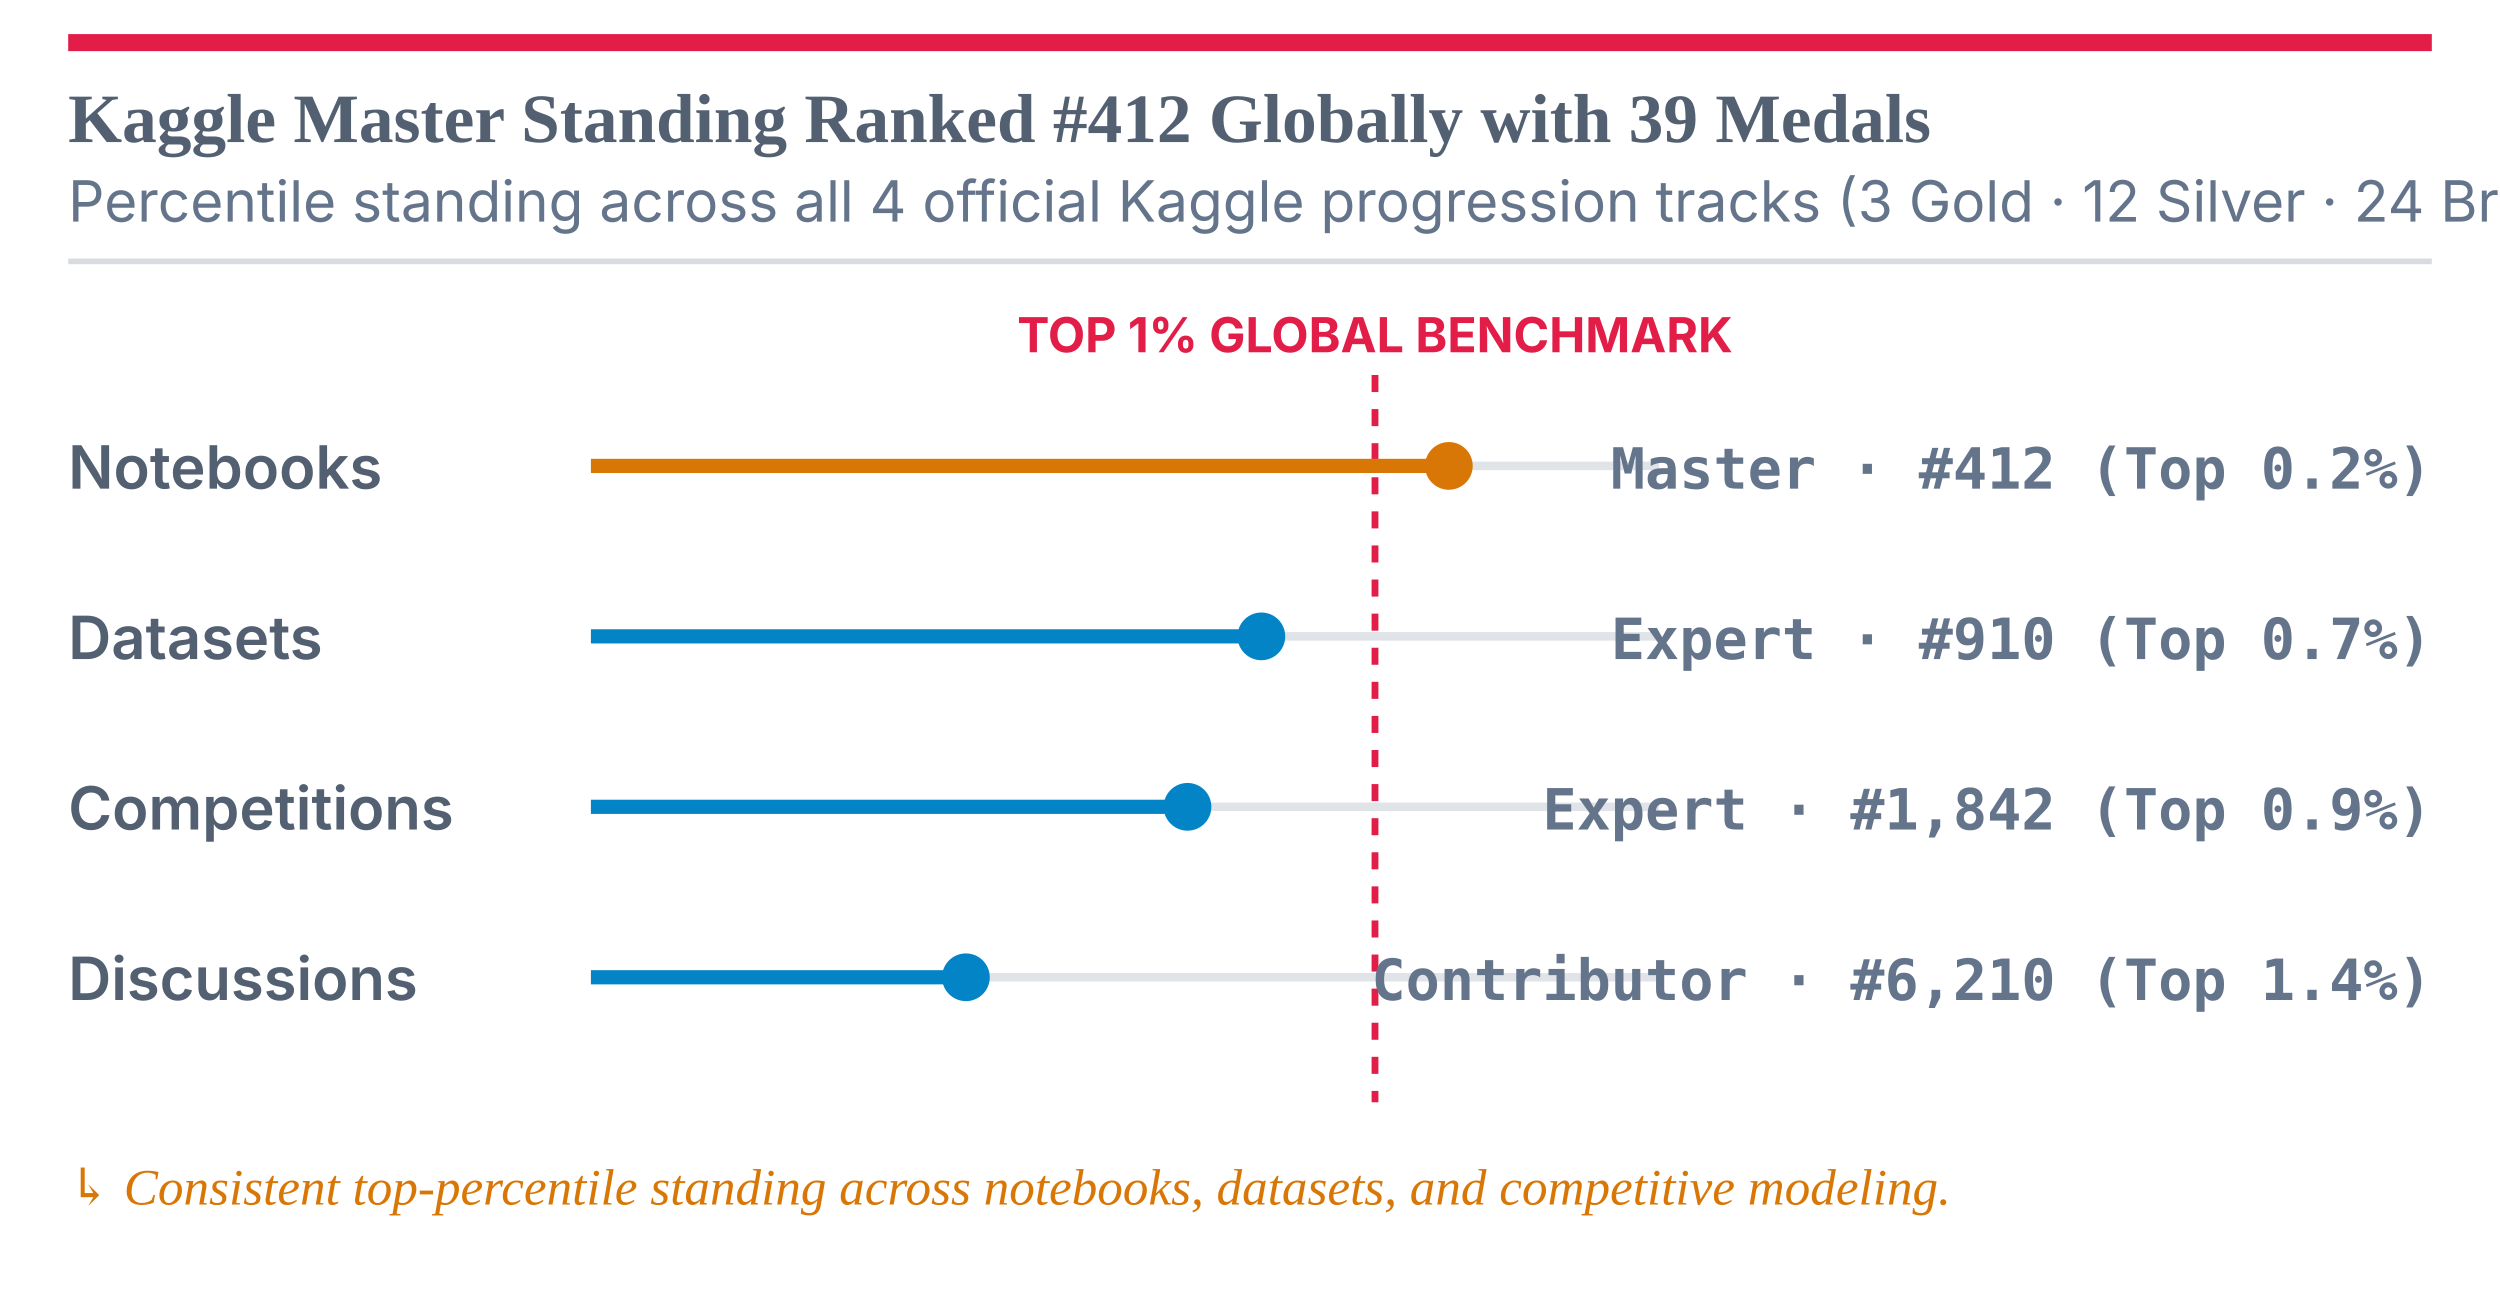
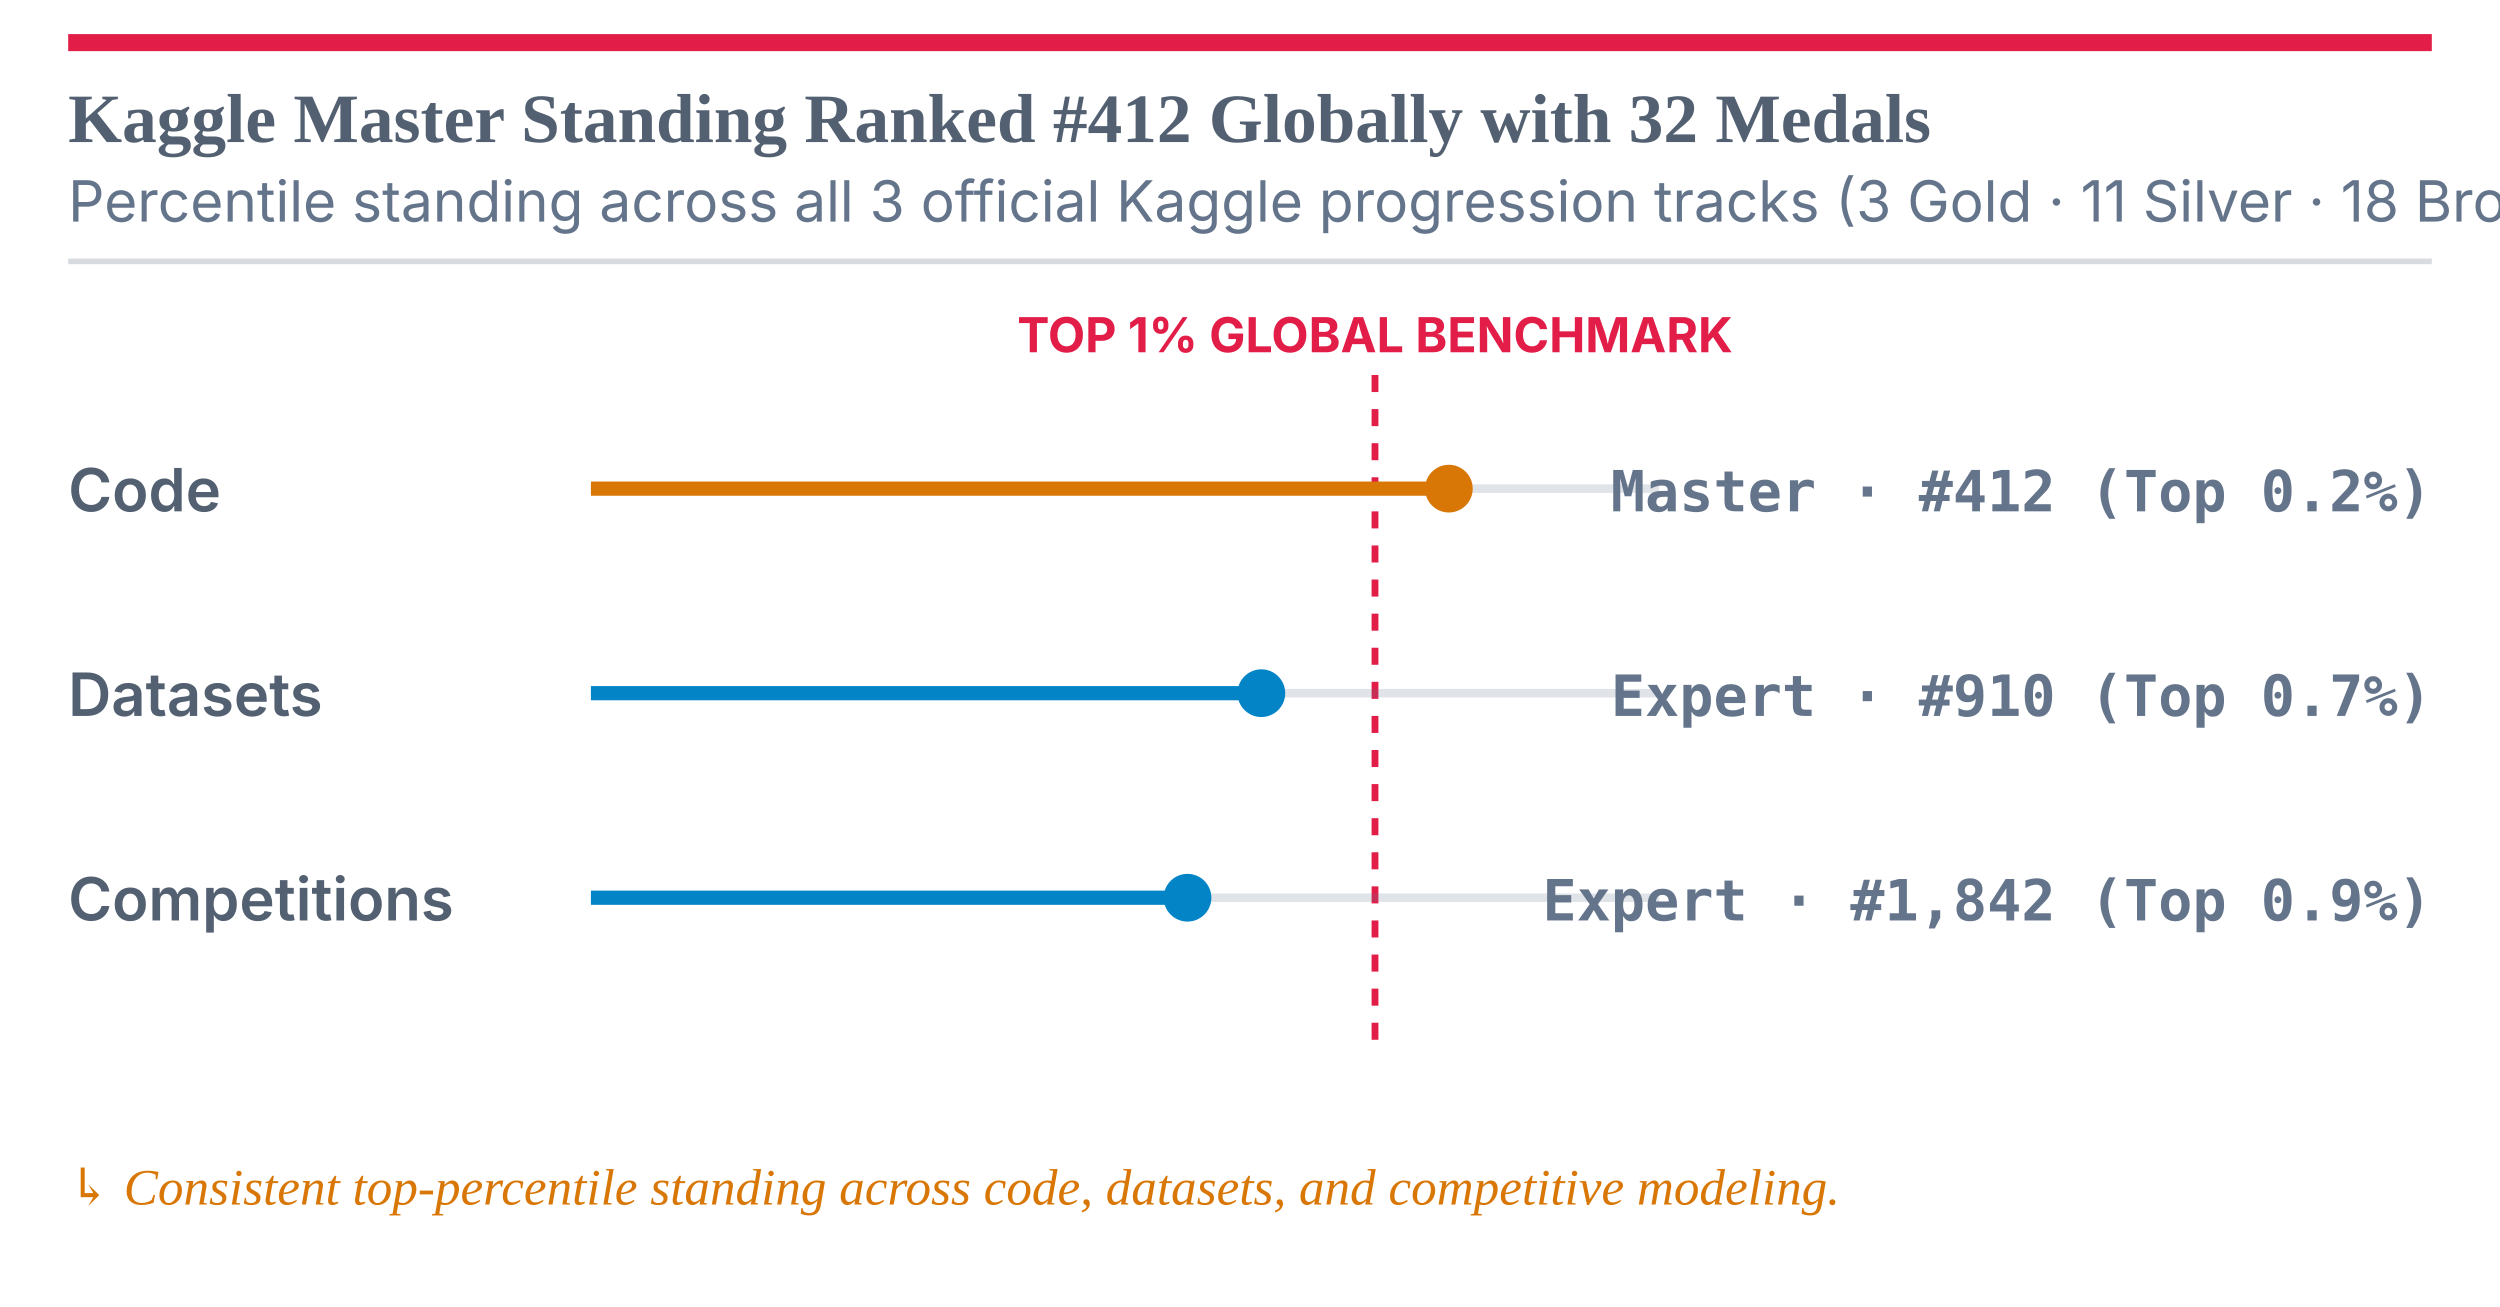
<svg xmlns="http://www.w3.org/2000/svg" viewBox="0 0 440 230" width="440" height="230">
  <style>
    .serif { font-family: Georgia, "Times New Roman", serif; }
    .sans { font-family: Inter, -apple-system, BlinkMacSystemFont, "Segoe UI", sans-serif; }
    .mono { font-family: ui-monospace, SFMono-Regular, Menlo, monospace; font-variant-numeric: tabular-nums; }
    .headline { font-size: 12.2px; font-weight: bold; fill: #526071; }
    .lead { font-size: 10px; fill: #64748b; }
    .lbl { font-size: 10.5px; font-weight: 600; fill: #526071; }
    .val { font-size: 10px; font-weight: 600; fill: #64748b; }
    .callout { font-size: 9px; font-style: italic; fill: #d97706; }
  </style>
  <rect x="12" y="6" width="416" height="3" fill="#e11d48" />
-   <text x="12" y="25" class="serif headline">Kaggle Master Standing Ranked #412 Globally with 39 Medals</text>
-   <text x="12" y="39" class="sans lead">Percentile standing across all 4 official Kaggle progression tracks (3 Gold · 12 Silver · 24 Bronze)</text>
+   <text x="12" y="25" class="serif headline">Kaggle Master Standing Ranked #412 Globally with 32 Medals</text>
+   <text x="12" y="39" class="sans lead">Percentile standing across all 3 official Kaggle progression tracks (3 Gold · 11 Silver · 18 Bronze)</text>
  <line x1="12" y1="46" x2="428" y2="46" stroke="#64748b" stroke-opacity="0.25" stroke-width="1" />
  <g transform="translate(12, 66)">
-     <line x1="230" y1="0" x2="230" y2="128" stroke="#e11d48" stroke-dasharray="3,3" stroke-width="1.2" />
+     <line x1="230" y1="0" x2="230" y2="120" stroke="#e11d48" stroke-dasharray="3,3" stroke-width="1.2" />
    <text x="230" y="-4" text-anchor="middle" class="sans" font-size="8.5" font-weight="700" fill="#e11d48">TOP 1% GLOBAL BENCHMARK</text>
-     <text x="0" y="20" class="sans lbl">Notebooks</text>
-     <line x1="92" y1="16" x2="280" y2="16" stroke="#64748b" stroke-opacity="0.2" stroke-width="1.5" />
-     <line x1="92" y1="16" x2="243" y2="16" stroke="#d97706" stroke-width="2.5" />
-     <circle cx="243" cy="16" r="4.2" fill="#d97706" />
-     <text x="416" y="20" text-anchor="end" class="mono val">Master · #412 (Top 0.2%)</text>
-     <text x="0" y="50" class="sans lbl">Datasets</text>
-     <line x1="92" y1="46" x2="280" y2="46" stroke="#64748b" stroke-opacity="0.2" stroke-width="1.5" />
-     <line x1="92" y1="46" x2="210" y2="46" stroke="#0284c7" stroke-width="2.5" />
-     <circle cx="210" cy="46" r="4.2" fill="#0284c7" />
-     <text x="416" y="50" text-anchor="end" class="mono val">Expert · #910 (Top 0.7%)</text>
-     <text x="0" y="80" class="sans lbl">Competitions</text>
-     <line x1="92" y1="76" x2="280" y2="76" stroke="#64748b" stroke-opacity="0.2" stroke-width="1.5" />
-     <line x1="92" y1="76" x2="197" y2="76" stroke="#0284c7" stroke-width="2.5" />
-     <circle cx="197" cy="76" r="4.2" fill="#0284c7" />
-     <text x="416" y="80" text-anchor="end" class="mono val">Expert · #1,842 (Top 0.9%)</text>
-     <text x="0" y="110" class="sans lbl">Discussions</text>
-     <line x1="92" y1="106" x2="280" y2="106" stroke="#64748b" stroke-opacity="0.2" stroke-width="1.5" />
-     <line x1="92" y1="106" x2="158" y2="106" stroke="#0284c7" stroke-width="2.5" />
-     <circle cx="158" cy="106" r="4.2" fill="#0284c7" />
-     <text x="416" y="110" text-anchor="end" class="mono val">Contributor · #6,210 (Top 1.4%)</text>
-     <text x="0" y="146" class="serif callout">↳ Consistent top-percentile standing across notebooks, datasets, and competitive modeling.</text>
+     <text x="0" y="24" class="sans lbl">Code</text>
+     <line x1="92" y1="20" x2="280" y2="20" stroke="#64748b" stroke-opacity="0.2" stroke-width="1.5" />
+     <line x1="92" y1="20" x2="243" y2="20" stroke="#d97706" stroke-width="2.5" />
+     <circle cx="243" cy="20" r="4.2" fill="#d97706" />
+     <text x="416" y="24" text-anchor="end" class="mono val">Master · #412 (Top 0.2%)</text>
+     <text x="0" y="60" class="sans lbl">Datasets</text>
+     <line x1="92" y1="56" x2="280" y2="56" stroke="#64748b" stroke-opacity="0.2" stroke-width="1.5" />
+     <line x1="92" y1="56" x2="210" y2="56" stroke="#0284c7" stroke-width="2.5" />
+     <circle cx="210" cy="56" r="4.2" fill="#0284c7" />
+     <text x="416" y="60" text-anchor="end" class="mono val">Expert · #910 (Top 0.7%)</text>
+     <text x="0" y="96" class="sans lbl">Competitions</text>
+     <line x1="92" y1="92" x2="280" y2="92" stroke="#64748b" stroke-opacity="0.2" stroke-width="1.5" />
+     <line x1="92" y1="92" x2="197" y2="92" stroke="#0284c7" stroke-width="2.5" />
+     <circle cx="197" cy="92" r="4.2" fill="#0284c7" />
+     <text x="416" y="96" text-anchor="end" class="mono val">Expert · #1,842 (Top 0.9%)</text>
+     <text x="0" y="146" class="serif callout">↳ Consistent top-percentile standing across code, datasets, and competitive modeling.</text>
  </g>
</svg>
